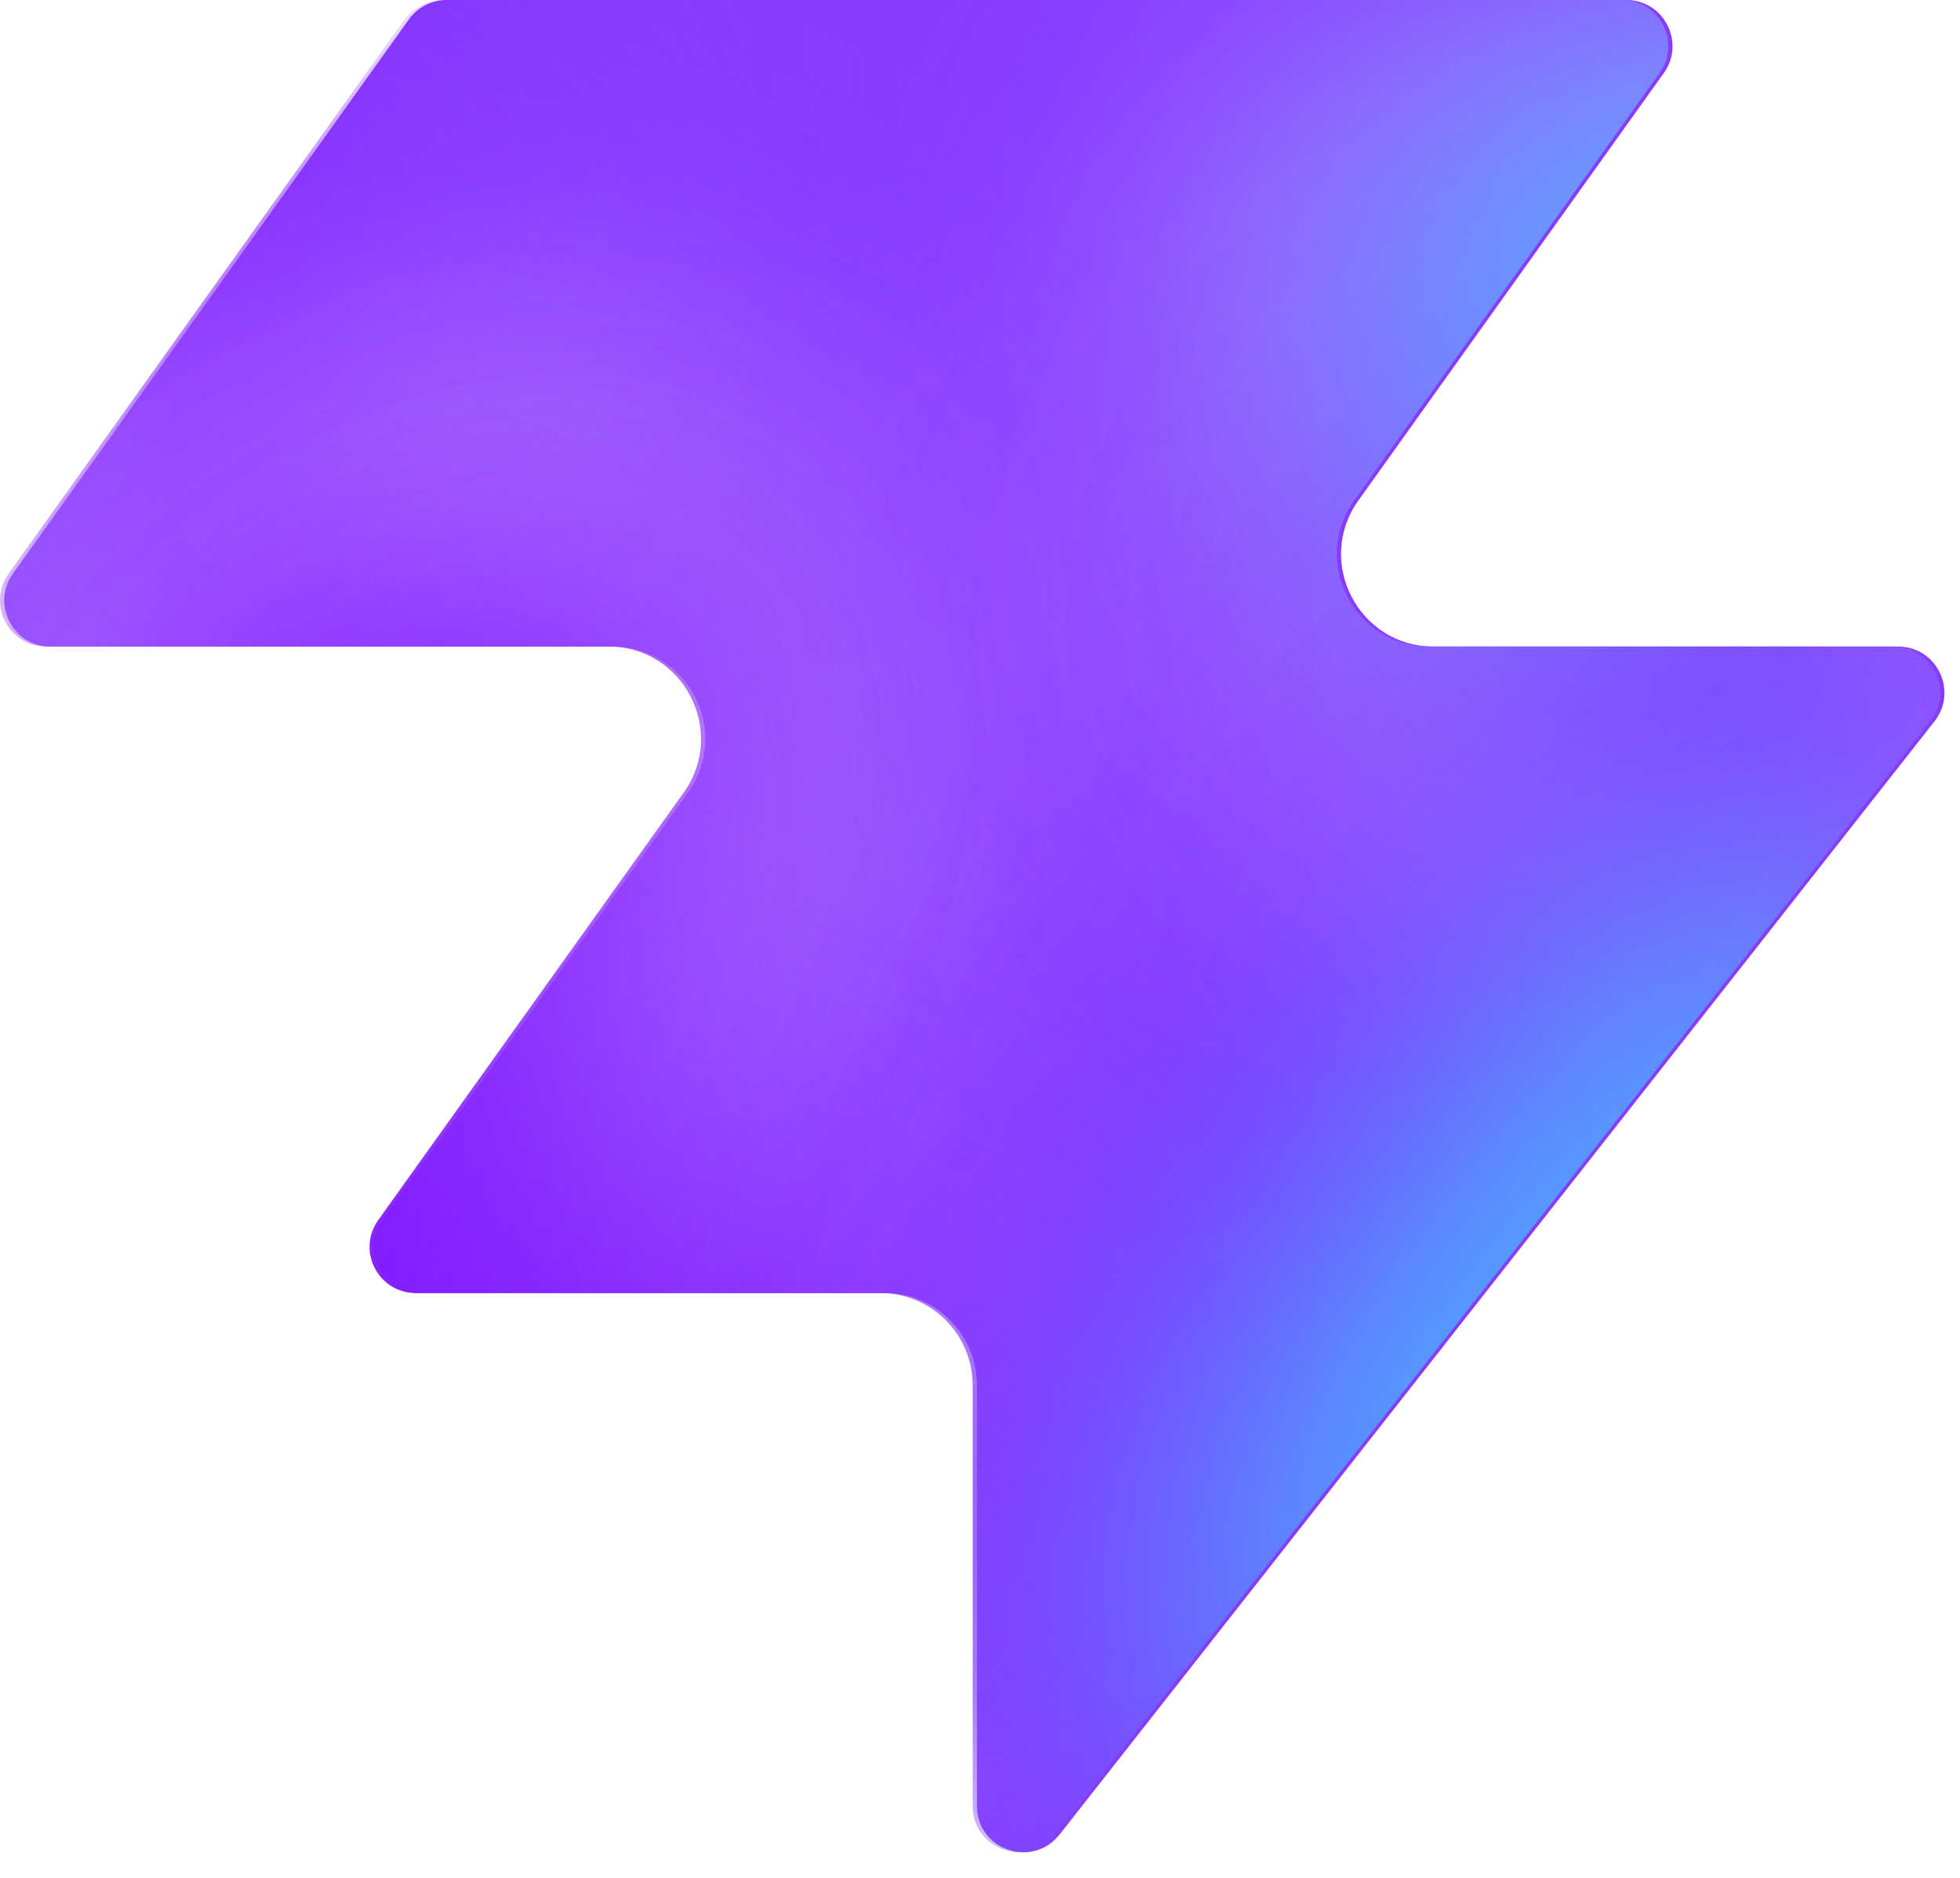
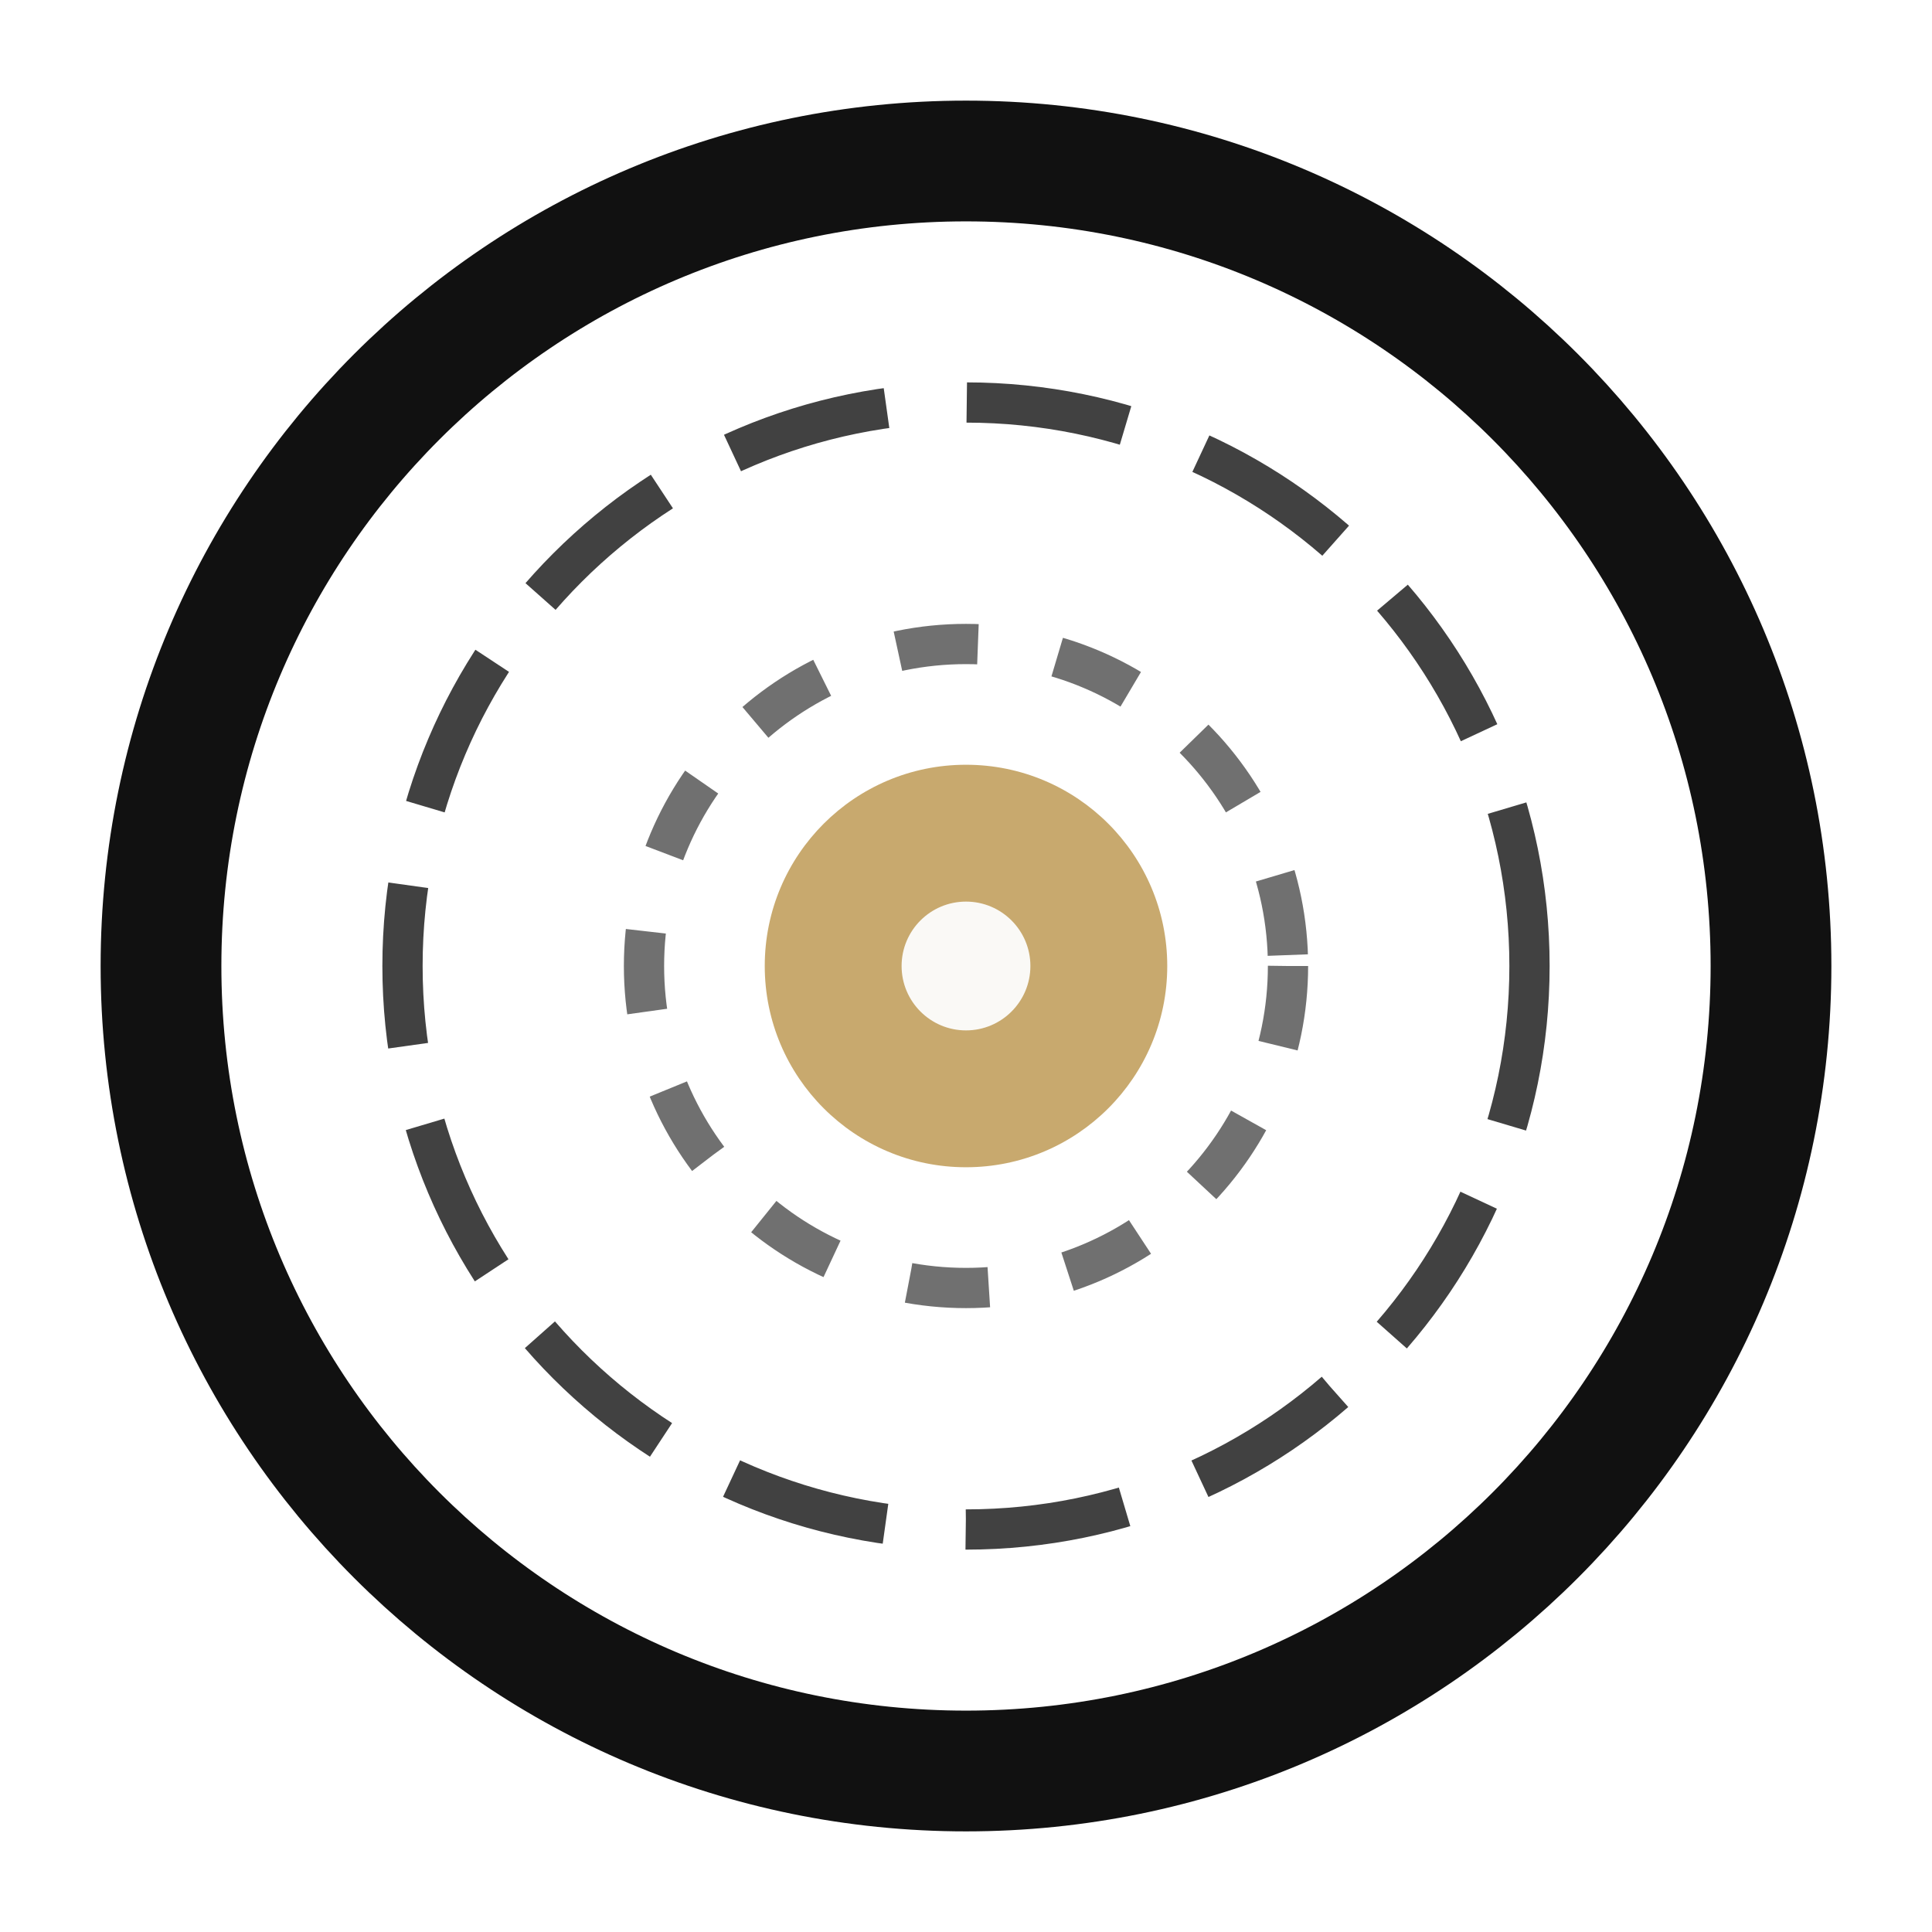
- <svg xmlns="http://www.w3.org/2000/svg" width="48" height="46" fill="none" viewBox="0 0 48 46">
-   <path fill="#863bff" d="M25.946 44.938c-.664.845-2.021.375-2.021-.698V33.937a2.26 2.26 0 0 0-2.262-2.262H10.287c-.92 0-1.456-1.04-.92-1.788l7.48-10.471c1.07-1.497 0-3.578-1.842-3.578H1.237c-.92 0-1.456-1.04-.92-1.788L10.013.474c.214-.297.556-.474.92-.474h28.894c.92 0 1.456 1.04.92 1.788l-7.48 10.471c-1.07 1.498 0 3.579 1.842 3.579h11.377c.943 0 1.473 1.088.89 1.83L25.947 44.94z" style="fill:#863bff;fill:color(display-p3 .525 .23 1);fill-opacity:1" />
-   <mask id="a" width="48" height="46" x="0" y="0" maskUnits="userSpaceOnUse" style="mask-type:alpha">
-     <path fill="#000" d="M25.842 44.938c-.664.844-2.021.375-2.021-.698V33.937a2.26 2.26 0 0 0-2.262-2.262H10.183c-.92 0-1.456-1.04-.92-1.788l7.48-10.471c1.07-1.498 0-3.579-1.842-3.579H1.133c-.92 0-1.456-1.04-.92-1.787L9.91.473c.214-.297.556-.474.92-.474h28.894c.92 0 1.456 1.04.92 1.788l-7.48 10.471c-1.07 1.498 0 3.578 1.842 3.578h11.377c.943 0 1.473 1.088.89 1.832L25.843 44.94z" style="fill:#000;fill-opacity:1" />
-   </mask>
-   <g mask="url(#a)">
-     <g filter="url(#b)">
-       <ellipse cx="5.508" cy="14.704" fill="#ede6ff" rx="5.508" ry="14.704" style="fill:#ede6ff;fill:color(display-p3 .927 .903 1);fill-opacity:1" transform="matrix(.00324 1 1 -.00324 -4.47 31.516)" />
-     </g>
-     <g filter="url(#c)">
-       <ellipse cx="10.399" cy="29.851" fill="#ede6ff" rx="10.399" ry="29.851" style="fill:#ede6ff;fill:color(display-p3 .927 .903 1);fill-opacity:1" transform="matrix(.00324 1 1 -.00324 -39.328 7.883)" />
-     </g>
-     <g filter="url(#d)">
-       <ellipse cx="5.508" cy="30.487" fill="#7e14ff" rx="5.508" ry="30.487" style="fill:#7e14ff;fill:color(display-p3 .492 .077 1);fill-opacity:1" transform="rotate(89.814 -25.913 -14.639)scale(1 -1)" />
-     </g>
-     <g filter="url(#e)">
-       <ellipse cx="5.508" cy="30.599" fill="#7e14ff" rx="5.508" ry="30.599" style="fill:#7e14ff;fill:color(display-p3 .492 .077 1);fill-opacity:1" transform="rotate(89.814 -32.644 -3.334)scale(1 -1)" />
-     </g>
-     <g filter="url(#f)">
-       <ellipse cx="5.508" cy="30.599" fill="#7e14ff" rx="5.508" ry="30.599" style="fill:#7e14ff;fill:color(display-p3 .492 .077 1);fill-opacity:1" transform="matrix(.00324 1 1 -.00324 -34.34 30.47)" />
-     </g>
-     <g filter="url(#g)">
-       <ellipse cx="14.072" cy="22.078" fill="#ede6ff" rx="14.072" ry="22.078" style="fill:#ede6ff;fill:color(display-p3 .927 .903 1);fill-opacity:1" transform="rotate(93.35 24.506 48.493)scale(-1 1)" />
-     </g>
-     <g filter="url(#h)">
-       <ellipse cx="3.47" cy="21.501" fill="#7e14ff" rx="3.47" ry="21.501" style="fill:#7e14ff;fill:color(display-p3 .492 .077 1);fill-opacity:1" transform="rotate(89.009 28.708 47.59)scale(-1 1)" />
-     </g>
-     <g filter="url(#i)">
-       <ellipse cx="3.47" cy="21.501" fill="#7e14ff" rx="3.47" ry="21.501" style="fill:#7e14ff;fill:color(display-p3 .492 .077 1);fill-opacity:1" transform="rotate(89.009 28.708 47.59)scale(-1 1)" />
-     </g>
-     <g filter="url(#j)">
-       <ellipse cx=".387" cy="8.972" fill="#7e14ff" rx="4.407" ry="29.108" style="fill:#7e14ff;fill:color(display-p3 .492 .077 1);fill-opacity:1" transform="rotate(39.51 .387 8.972)" />
-     </g>
-     <g filter="url(#k)">
-       <ellipse cx="47.523" cy="-6.092" fill="#7e14ff" rx="4.407" ry="29.108" style="fill:#7e14ff;fill:color(display-p3 .492 .077 1);fill-opacity:1" transform="rotate(37.892 47.523 -6.092)" />
-     </g>
-     <g filter="url(#l)">
-       <ellipse cx="41.412" cy="6.333" fill="#47bfff" rx="5.971" ry="9.665" style="fill:#47bfff;fill:color(display-p3 .28 .748 1);fill-opacity:1" transform="rotate(37.892 41.412 6.333)" />
-     </g>
-     <g filter="url(#m)">
-       <ellipse cx="-1.879" cy="38.332" fill="#7e14ff" rx="4.407" ry="29.108" style="fill:#7e14ff;fill:color(display-p3 .492 .077 1);fill-opacity:1" transform="rotate(37.892 -1.88 38.332)" />
-     </g>
-     <g filter="url(#n)">
-       <ellipse cx="-1.879" cy="38.332" fill="#7e14ff" rx="4.407" ry="29.108" style="fill:#7e14ff;fill:color(display-p3 .492 .077 1);fill-opacity:1" transform="rotate(37.892 -1.88 38.332)" />
-     </g>
-     <g filter="url(#o)">
-       <ellipse cx="35.651" cy="29.907" fill="#7e14ff" rx="4.407" ry="29.108" style="fill:#7e14ff;fill:color(display-p3 .492 .077 1);fill-opacity:1" transform="rotate(37.892 35.651 29.907)" />
-     </g>
-     <g filter="url(#p)">
-       <ellipse cx="38.418" cy="32.4" fill="#47bfff" rx="5.971" ry="15.297" style="fill:#47bfff;fill:color(display-p3 .28 .748 1);fill-opacity:1" transform="rotate(37.892 38.418 32.4)" />
-     </g>
-   </g>
-   <defs>
-     <filter id="b" width="60.045" height="41.654" x="-19.77" y="16.149" color-interpolation-filters="sRGB" filterUnits="userSpaceOnUse">
-       <feFlood flood-opacity="0" result="BackgroundImageFix" />
-       <feBlend in="SourceGraphic" in2="BackgroundImageFix" result="shape" />
-       <feGaussianBlur result="effect1_foregroundBlur_2002_17158" stdDeviation="7.659" />
-     </filter>
-     <filter id="c" width="90.34" height="51.437" x="-54.613" y="-7.533" color-interpolation-filters="sRGB" filterUnits="userSpaceOnUse">
-       <feFlood flood-opacity="0" result="BackgroundImageFix" />
-       <feBlend in="SourceGraphic" in2="BackgroundImageFix" result="shape" />
-       <feGaussianBlur result="effect1_foregroundBlur_2002_17158" stdDeviation="7.659" />
-     </filter>
-     <filter id="d" width="79.355" height="29.4" x="-49.64" y="2.03" color-interpolation-filters="sRGB" filterUnits="userSpaceOnUse">
-       <feFlood flood-opacity="0" result="BackgroundImageFix" />
-       <feBlend in="SourceGraphic" in2="BackgroundImageFix" result="shape" />
-       <feGaussianBlur result="effect1_foregroundBlur_2002_17158" stdDeviation="4.596" />
-     </filter>
-     <filter id="e" width="79.579" height="29.4" x="-45.045" y="20.029" color-interpolation-filters="sRGB" filterUnits="userSpaceOnUse">
-       <feFlood flood-opacity="0" result="BackgroundImageFix" />
-       <feBlend in="SourceGraphic" in2="BackgroundImageFix" result="shape" />
-       <feGaussianBlur result="effect1_foregroundBlur_2002_17158" stdDeviation="4.596" />
-     </filter>
-     <filter id="f" width="79.579" height="29.4" x="-43.513" y="21.178" color-interpolation-filters="sRGB" filterUnits="userSpaceOnUse">
-       <feFlood flood-opacity="0" result="BackgroundImageFix" />
-       <feBlend in="SourceGraphic" in2="BackgroundImageFix" result="shape" />
-       <feGaussianBlur result="effect1_foregroundBlur_2002_17158" stdDeviation="4.596" />
-     </filter>
-     <filter id="g" width="74.749" height="58.852" x="15.756" y="-17.901" color-interpolation-filters="sRGB" filterUnits="userSpaceOnUse">
-       <feFlood flood-opacity="0" result="BackgroundImageFix" />
-       <feBlend in="SourceGraphic" in2="BackgroundImageFix" result="shape" />
-       <feGaussianBlur result="effect1_foregroundBlur_2002_17158" stdDeviation="7.659" />
-     </filter>
-     <filter id="h" width="61.377" height="25.362" x="23.548" y="2.284" color-interpolation-filters="sRGB" filterUnits="userSpaceOnUse">
-       <feFlood flood-opacity="0" result="BackgroundImageFix" />
-       <feBlend in="SourceGraphic" in2="BackgroundImageFix" result="shape" />
-       <feGaussianBlur result="effect1_foregroundBlur_2002_17158" stdDeviation="4.596" />
-     </filter>
-     <filter id="i" width="61.377" height="25.362" x="23.548" y="2.284" color-interpolation-filters="sRGB" filterUnits="userSpaceOnUse">
-       <feFlood flood-opacity="0" result="BackgroundImageFix" />
-       <feBlend in="SourceGraphic" in2="BackgroundImageFix" result="shape" />
-       <feGaussianBlur result="effect1_foregroundBlur_2002_17158" stdDeviation="4.596" />
-     </filter>
-     <filter id="j" width="56.045" height="63.649" x="-27.636" y="-22.853" color-interpolation-filters="sRGB" filterUnits="userSpaceOnUse">
-       <feFlood flood-opacity="0" result="BackgroundImageFix" />
-       <feBlend in="SourceGraphic" in2="BackgroundImageFix" result="shape" />
-       <feGaussianBlur result="effect1_foregroundBlur_2002_17158" stdDeviation="4.596" />
-     </filter>
-     <filter id="k" width="54.814" height="64.646" x="20.116" y="-38.415" color-interpolation-filters="sRGB" filterUnits="userSpaceOnUse">
-       <feFlood flood-opacity="0" result="BackgroundImageFix" />
-       <feBlend in="SourceGraphic" in2="BackgroundImageFix" result="shape" />
-       <feGaussianBlur result="effect1_foregroundBlur_2002_17158" stdDeviation="4.596" />
-     </filter>
-     <filter id="l" width="33.541" height="35.313" x="24.641" y="-11.323" color-interpolation-filters="sRGB" filterUnits="userSpaceOnUse">
-       <feFlood flood-opacity="0" result="BackgroundImageFix" />
-       <feBlend in="SourceGraphic" in2="BackgroundImageFix" result="shape" />
-       <feGaussianBlur result="effect1_foregroundBlur_2002_17158" stdDeviation="4.596" />
-     </filter>
-     <filter id="m" width="54.814" height="64.646" x="-29.286" y="6.009" color-interpolation-filters="sRGB" filterUnits="userSpaceOnUse">
-       <feFlood flood-opacity="0" result="BackgroundImageFix" />
-       <feBlend in="SourceGraphic" in2="BackgroundImageFix" result="shape" />
-       <feGaussianBlur result="effect1_foregroundBlur_2002_17158" stdDeviation="4.596" />
-     </filter>
-     <filter id="n" width="54.814" height="64.646" x="-29.286" y="6.009" color-interpolation-filters="sRGB" filterUnits="userSpaceOnUse">
-       <feFlood flood-opacity="0" result="BackgroundImageFix" />
-       <feBlend in="SourceGraphic" in2="BackgroundImageFix" result="shape" />
-       <feGaussianBlur result="effect1_foregroundBlur_2002_17158" stdDeviation="4.596" />
-     </filter>
-     <filter id="o" width="54.814" height="64.646" x="8.244" y="-2.416" color-interpolation-filters="sRGB" filterUnits="userSpaceOnUse">
-       <feFlood flood-opacity="0" result="BackgroundImageFix" />
-       <feBlend in="SourceGraphic" in2="BackgroundImageFix" result="shape" />
-       <feGaussianBlur result="effect1_foregroundBlur_2002_17158" stdDeviation="4.596" />
-     </filter>
-     <filter id="p" width="39.409" height="43.623" x="18.713" y="10.588" color-interpolation-filters="sRGB" filterUnits="userSpaceOnUse">
-       <feFlood flood-opacity="0" result="BackgroundImageFix" />
-       <feBlend in="SourceGraphic" in2="BackgroundImageFix" result="shape" />
-       <feGaussianBlur result="effect1_foregroundBlur_2002_17158" stdDeviation="4.596" />
-     </filter>
-   </defs>
+ <svg xmlns="http://www.w3.org/2000/svg" fill="none" viewBox="0 0 24 24">
+   <style>
+     circle {
+       stroke: #111111;
+     }
+     .outer {
+       stroke: #111111;
+       stroke-width: 1.5;
+     }
+     .mid-dash {
+       stroke-width: 0.5;
+       stroke-dasharray: 2 1;
+       opacity: 0.8;
+     }
+     .inner-dash {
+       stroke-width: 0.5;
+       stroke-dasharray: 1 1;
+       opacity: 0.6;
+     }
+     .accent-fill {
+       fill: #c8a96e; /* Brand Accent gold */
+       stroke: none;
+     }
+     .center-dot {
+       fill: #faf9f6; /* light mode base-100 */
+       stroke: none;
+     }
+     @media (prefers-color-scheme: dark) {
+       circle {
+         stroke: #f0e6d3; /* dark mode text */
+       }
+       .outer {
+         stroke: #f0e6d3;
+       }
+       .center-dot {
+         fill: #131009; /* dark mode base-100 */
+       }
+     }
+   </style>
+   <circle class="outer" cx="12" cy="12" r="10" />
+   <circle class="mid-dash" cx="12" cy="12" r="7" />
+   <circle class="inner-dash" cx="12" cy="12" r="4" />
+   <circle class="accent-fill" cx="12" cy="12" r="2.5" />
+   <circle class="center-dot" cx="12" cy="12" r="0.8" />
</svg>
